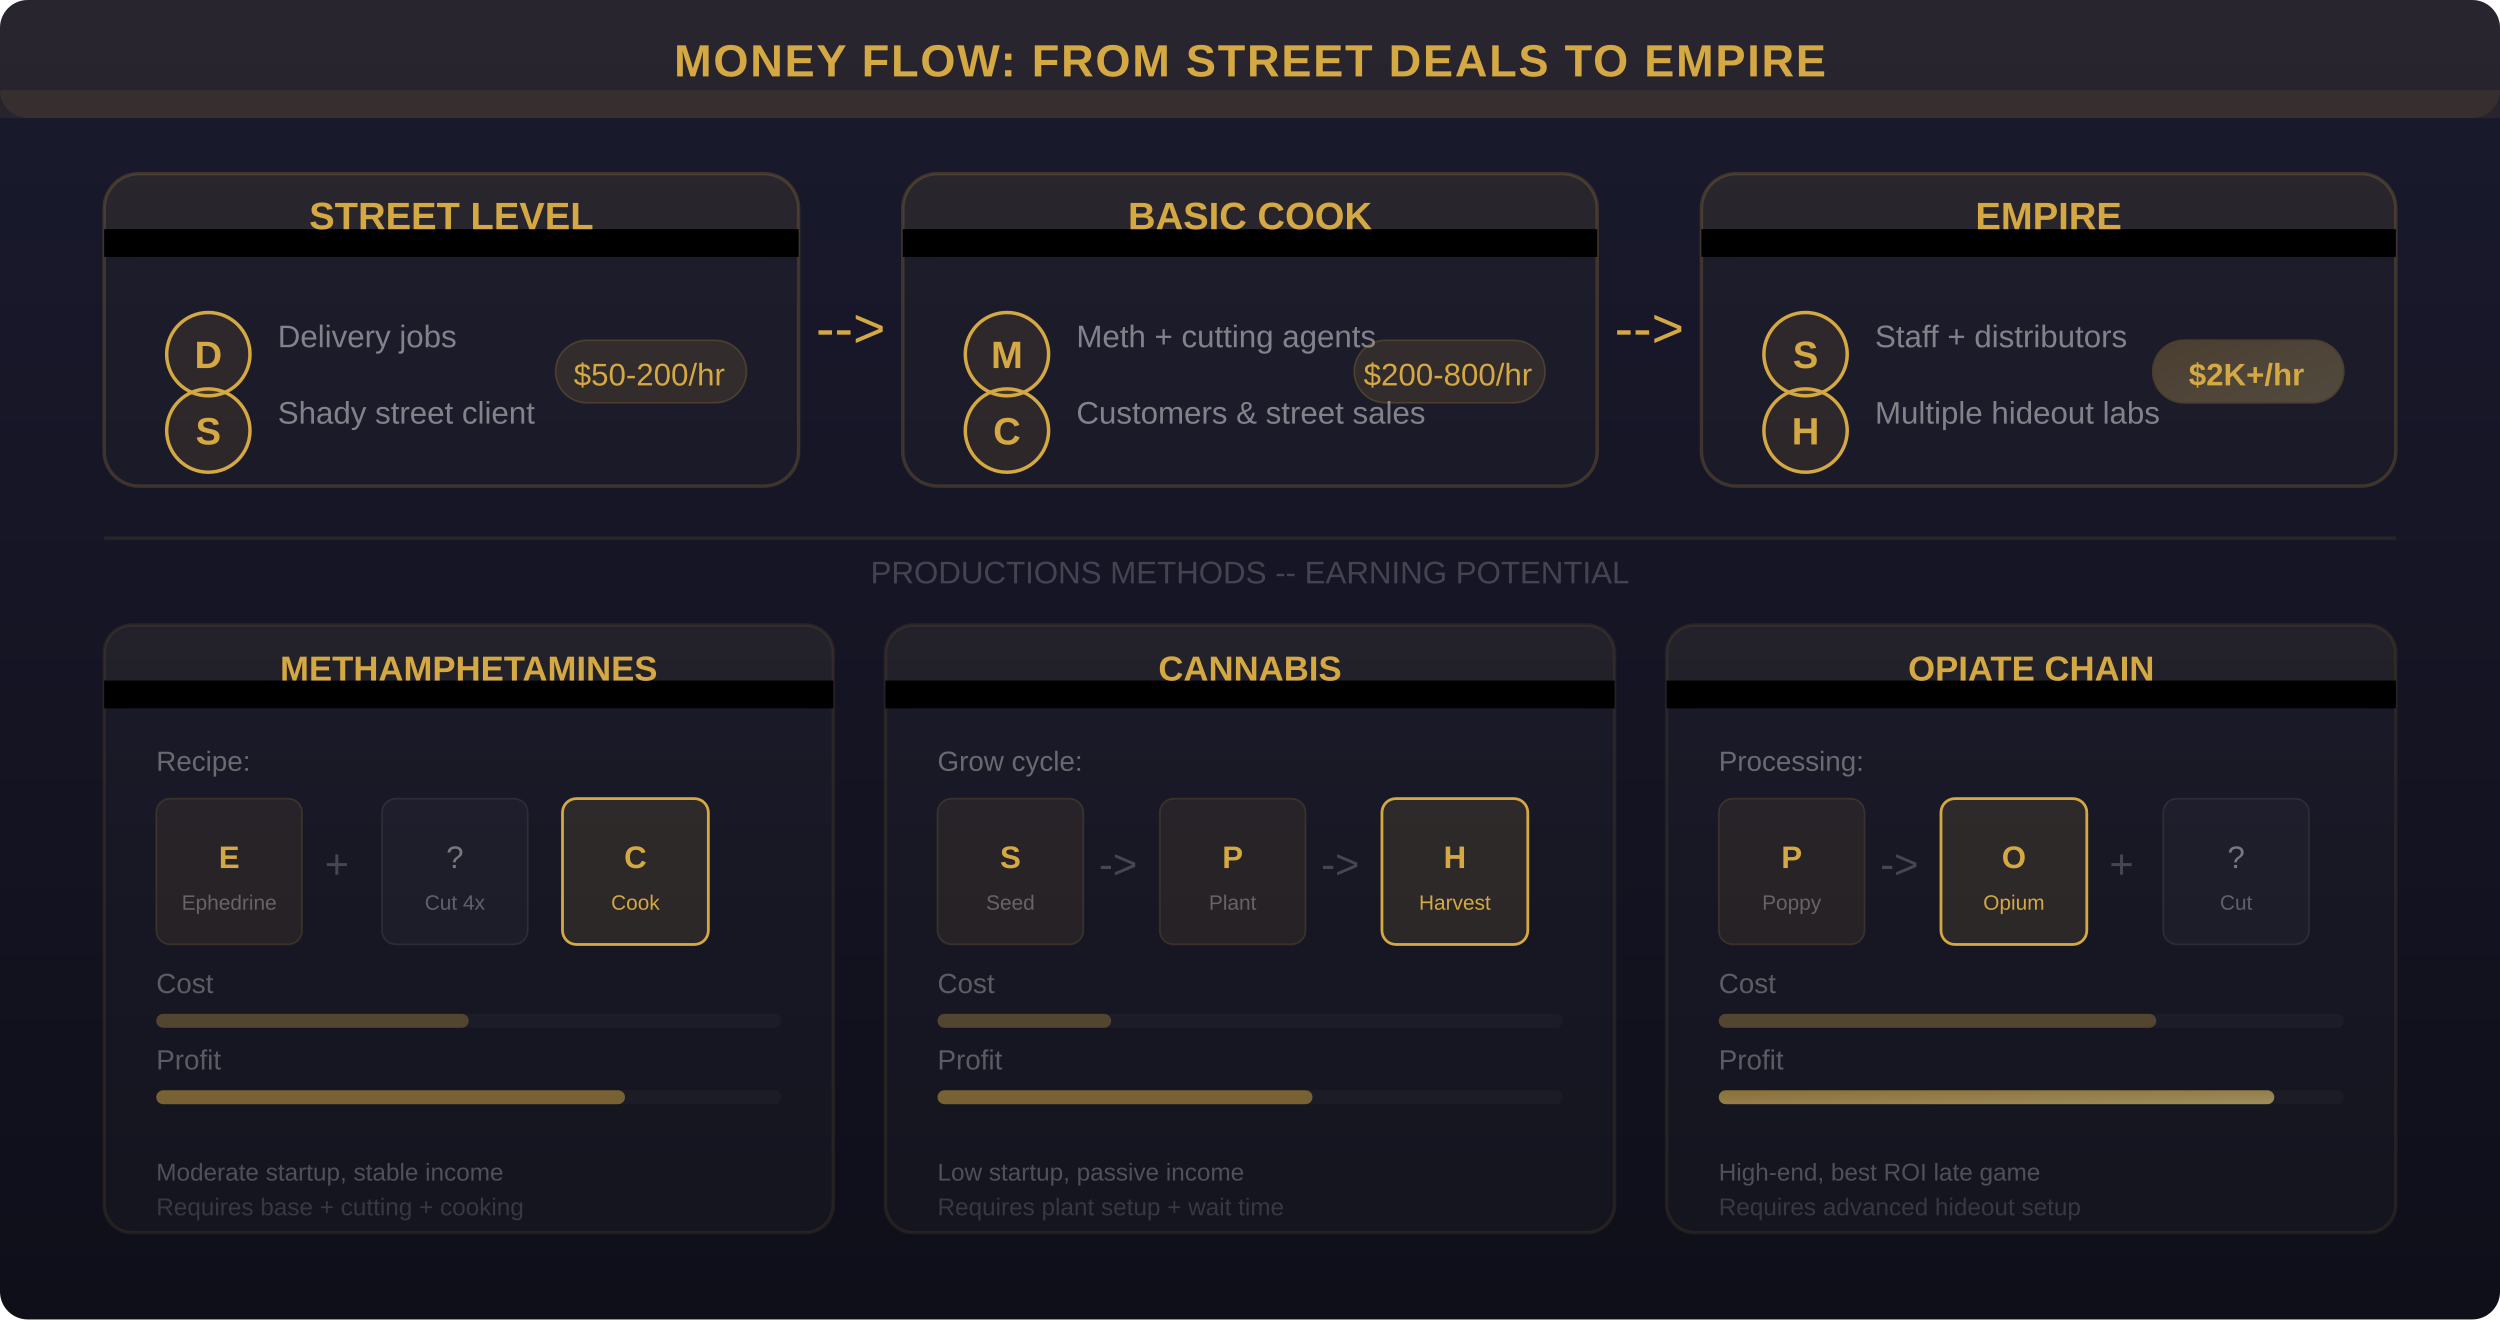
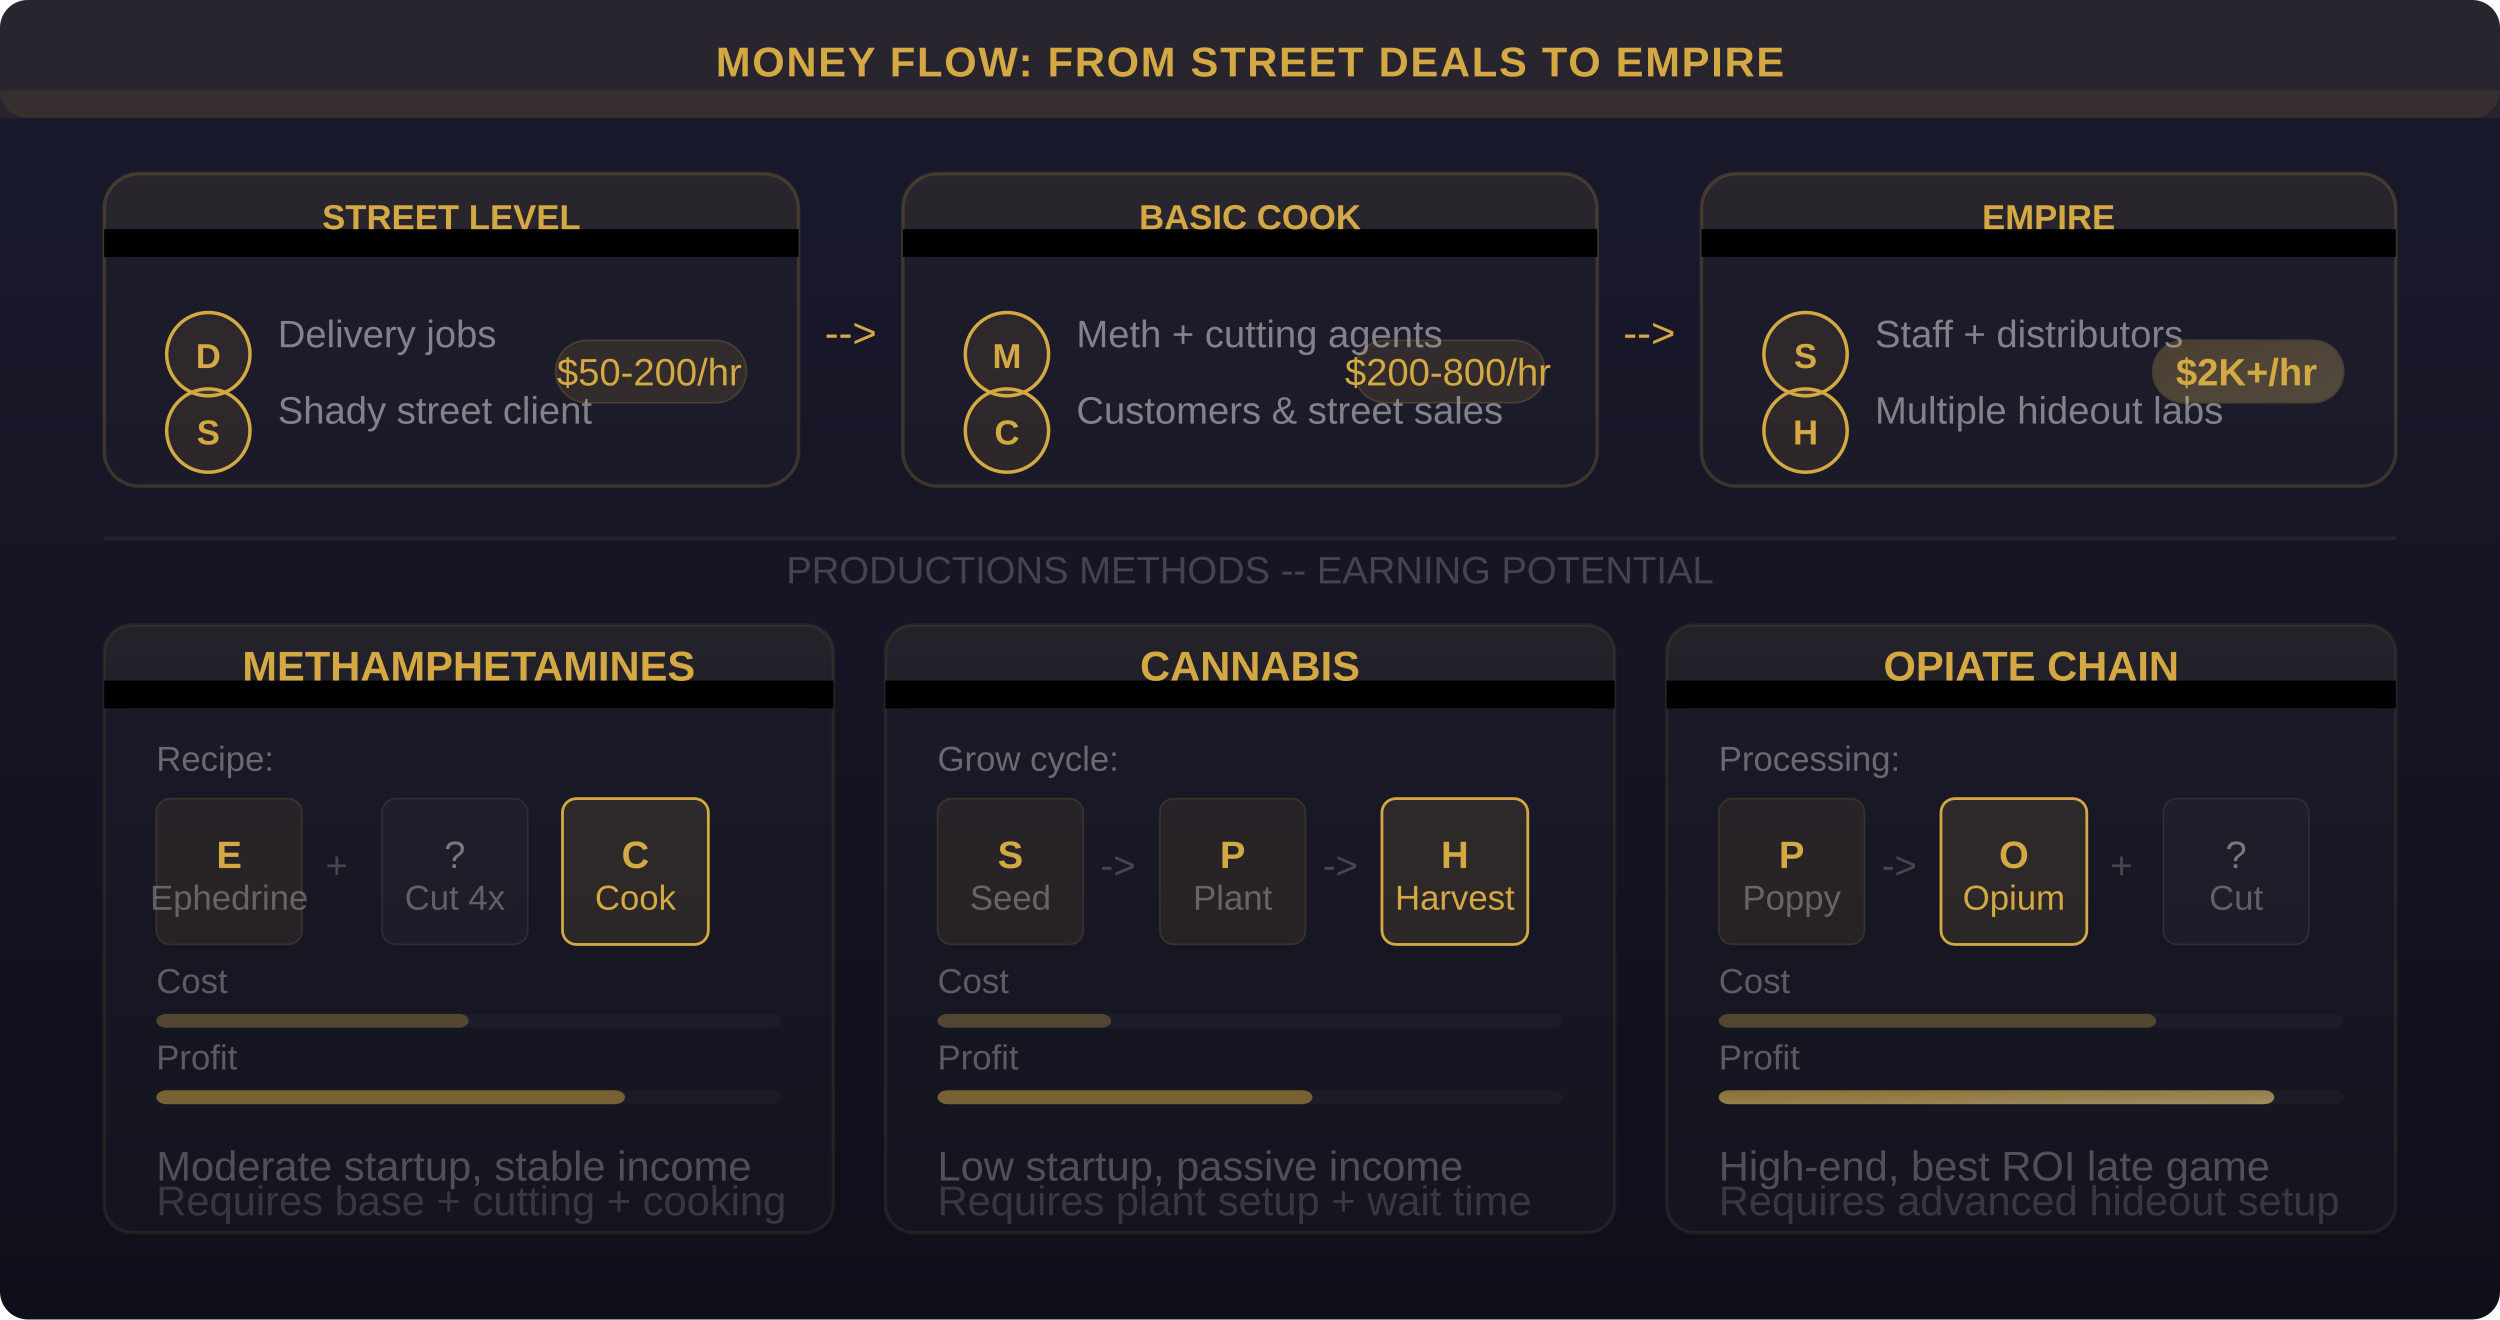
<svg xmlns="http://www.w3.org/2000/svg" viewBox="0 0 720 380" width="720" height="380">
  <defs>
    <linearGradient id="bg" x1="0" y1="0" x2="0" y2="1">
      <stop offset="0%" stop-color="#1a1a2e" />
      <stop offset="100%" stop-color="#0f0f1a" />
    </linearGradient>
    <linearGradient id="g1" x1="0" y1="0" x2="1" y2="1">
      <stop offset="0%" stop-color="#d4a843" />
      <stop offset="100%" stop-color="#f5d980" />
    </linearGradient>
  </defs>
  <rect width="720" height="380" fill="url(#bg)" rx="8" />
  <rect x="0" y="0" width="720" height="34" fill="rgba(212,168,67,0.08)" rx="8" />
  <rect x="0" y="26" width="720" height="8" fill="rgba(212,168,67,0.08)" />
-   <text x="360" y="22" text-anchor="middle" fill="#d4a843" font-family="'Segoe UI',Arial,sans-serif" font-size="13" font-weight="bold" letter-spacing="0.5">MONEY FLOW: FROM STREET DEALS TO EMPIRE</text>
+   <text x="360" y="22" text-anchor="middle" fill="#d4a843" font-family="'Segoe UI',Arial,sans-serif" font-size="12" font-weight="bold" letter-spacing="0.5">MONEY FLOW: FROM STREET DEALS TO EMPIRE</text>
  <rect x="30" y="50" width="200" height="90" rx="10" fill="rgba(212,168,67,0.03)" stroke="rgba(212,168,67,0.2)" stroke-width="1" />
  <rect x="30" y="50" width="200" height="24" rx="10" fill="rgba(212,168,67,0.07)" />
  <rect x="30" y="66" width="200" height="8" />
-   <text x="130" y="66" text-anchor="middle" fill="#d4a843" font-family="Arial,sans-serif" font-size="11" font-weight="bold">STREET LEVEL</text>
+   <text x="130" y="66" text-anchor="middle" fill="#d4a843" font-family="Arial,sans-serif" font-size="10" font-weight="bold">STREET LEVEL</text>
  <circle cx="60" cy="102" r="12" fill="rgba(212,168,67,0.1)" stroke="#d4a843" stroke-width="1" />
-   <text x="60" y="106" text-anchor="middle" fill="#d4a843" font-family="Arial,sans-serif" font-size="11" font-weight="bold">D</text>
-   <text x="80" y="100" fill="rgba(255,255,255,0.45)" font-family="Arial,sans-serif" font-size="9">Delivery jobs</text>
+   <text x="60" y="106" text-anchor="middle" fill="#d4a843" font-family="Arial,sans-serif" font-size="10" font-weight="bold">D</text>
+   <text x="80" y="100" fill="rgba(255,255,255,0.45)" font-family="Arial,sans-serif" font-size="11">Delivery jobs</text>
  <circle cx="60" cy="124" r="12" fill="rgba(212,168,67,0.1)" stroke="#d4a843" stroke-width="1" />
-   <text x="60" y="128" text-anchor="middle" fill="#d4a843" font-family="Arial,sans-serif" font-size="11" font-weight="bold">S</text>
-   <text x="80" y="122" fill="rgba(255,255,255,0.45)" font-family="Arial,sans-serif" font-size="9">Shady street client</text>
+   <text x="60" y="128" text-anchor="middle" fill="#d4a843" font-family="Arial,sans-serif" font-size="10" font-weight="bold">S</text>
+   <text x="80" y="122" fill="rgba(255,255,255,0.45)" font-family="Arial,sans-serif" font-size="11">Shady street client</text>
  <rect x="160" y="98" width="55" height="18" rx="9" fill="rgba(212,168,67,0.12)" stroke="rgba(212,168,67,0.2)" stroke-width="0.5" />
-   <text x="187" y="111" text-anchor="middle" fill="#d4a843" font-family="Arial,sans-serif" font-size="9">$50-200/hr</text>
-   <text x="245" y="100" text-anchor="middle" fill="#d4a843" font-family="Arial,sans-serif" font-size="16">--&gt;</text>
+   <text x="187" y="111" text-anchor="middle" fill="#d4a843" font-family="Arial,sans-serif" font-size="11">$50-200/hr</text>
+   <text x="245" y="100" text-anchor="middle" fill="#d4a843" font-family="Arial,sans-serif" font-size="12">--&gt;</text>
  <rect x="260" y="50" width="200" height="90" rx="10" fill="rgba(212,168,67,0.03)" stroke="rgba(212,168,67,0.2)" stroke-width="1" />
  <rect x="260" y="50" width="200" height="24" rx="10" fill="rgba(212,168,67,0.07)" />
  <rect x="260" y="66" width="200" height="8" />
-   <text x="360" y="66" text-anchor="middle" fill="#d4a843" font-family="Arial,sans-serif" font-size="11" font-weight="bold">BASIC COOK</text>
+   <text x="360" y="66" text-anchor="middle" fill="#d4a843" font-family="Arial,sans-serif" font-size="10" font-weight="bold">BASIC COOK</text>
  <circle cx="290" cy="102" r="12" fill="rgba(212,168,67,0.1)" stroke="#d4a843" stroke-width="1" />
-   <text x="290" y="106" text-anchor="middle" fill="#d4a843" font-family="Arial,sans-serif" font-size="11" font-weight="bold">M</text>
-   <text x="310" y="100" fill="rgba(255,255,255,0.45)" font-family="Arial,sans-serif" font-size="9">Meth + cutting agents</text>
+   <text x="290" y="106" text-anchor="middle" fill="#d4a843" font-family="Arial,sans-serif" font-size="10" font-weight="bold">M</text>
+   <text x="310" y="100" fill="rgba(255,255,255,0.45)" font-family="Arial,sans-serif" font-size="11">Meth + cutting agents</text>
  <circle cx="290" cy="124" r="12" fill="rgba(212,168,67,0.1)" stroke="#d4a843" stroke-width="1" />
-   <text x="290" y="128" text-anchor="middle" fill="#d4a843" font-family="Arial,sans-serif" font-size="11" font-weight="bold">C</text>
-   <text x="310" y="122" fill="rgba(255,255,255,0.45)" font-family="Arial,sans-serif" font-size="9">Customers &amp; street sales</text>
+   <text x="290" y="128" text-anchor="middle" fill="#d4a843" font-family="Arial,sans-serif" font-size="10" font-weight="bold">C</text>
+   <text x="310" y="122" fill="rgba(255,255,255,0.45)" font-family="Arial,sans-serif" font-size="11">Customers &amp; street sales</text>
  <rect x="390" y="98" width="55" height="18" rx="9" fill="rgba(212,168,67,0.12)" stroke="rgba(212,168,67,0.2)" stroke-width="0.5" />
-   <text x="417" y="111" text-anchor="middle" fill="#d4a843" font-family="Arial,sans-serif" font-size="9">$200-800/hr</text>
-   <text x="475" y="100" text-anchor="middle" fill="#d4a843" font-family="Arial,sans-serif" font-size="16">--&gt;</text>
+   <text x="417" y="111" text-anchor="middle" fill="#d4a843" font-family="Arial,sans-serif" font-size="11">$200-800/hr</text>
+   <text x="475" y="100" text-anchor="middle" fill="#d4a843" font-family="Arial,sans-serif" font-size="12">--&gt;</text>
  <rect x="490" y="50" width="200" height="90" rx="10" fill="rgba(212,168,67,0.03)" stroke="rgba(212,168,67,0.2)" stroke-width="1" />
  <rect x="490" y="50" width="200" height="24" rx="10" fill="rgba(212,168,67,0.07)" />
  <rect x="490" y="66" width="200" height="8" />
-   <text x="590" y="66" text-anchor="middle" fill="#d4a843" font-family="Arial,sans-serif" font-size="11" font-weight="bold">EMPIRE</text>
+   <text x="590" y="66" text-anchor="middle" fill="#d4a843" font-family="Arial,sans-serif" font-size="10" font-weight="bold">EMPIRE</text>
  <circle cx="520" cy="102" r="12" fill="rgba(212,168,67,0.1)" stroke="#d4a843" stroke-width="1" />
-   <text x="520" y="106" text-anchor="middle" fill="#d4a843" font-family="Arial,sans-serif" font-size="11" font-weight="bold">S</text>
-   <text x="540" y="100" fill="rgba(255,255,255,0.45)" font-family="Arial,sans-serif" font-size="9">Staff + distributors</text>
+   <text x="520" y="106" text-anchor="middle" fill="#d4a843" font-family="Arial,sans-serif" font-size="10" font-weight="bold">S</text>
+   <text x="540" y="100" fill="rgba(255,255,255,0.45)" font-family="Arial,sans-serif" font-size="11">Staff + distributors</text>
  <circle cx="520" cy="124" r="12" fill="rgba(212,168,67,0.1)" stroke="#d4a843" stroke-width="1" />
-   <text x="520" y="128" text-anchor="middle" fill="#d4a843" font-family="Arial,sans-serif" font-size="11" font-weight="bold">H</text>
-   <text x="540" y="122" fill="rgba(255,255,255,0.45)" font-family="Arial,sans-serif" font-size="9">Multiple hideout labs</text>
+   <text x="520" y="128" text-anchor="middle" fill="#d4a843" font-family="Arial,sans-serif" font-size="10" font-weight="bold">H</text>
+   <text x="540" y="122" fill="rgba(255,255,255,0.45)" font-family="Arial,sans-serif" font-size="11">Multiple hideout labs</text>
  <rect x="620" y="98" width="55" height="18" rx="9" fill="url(#g1)" opacity="0.25" stroke="#d4a843" stroke-width="0.5" />
-   <text x="647" y="111" text-anchor="middle" fill="#d4a843" font-family="Arial,sans-serif" font-size="9" font-weight="bold">$2K+/hr</text>
+   <text x="647" y="111" text-anchor="middle" fill="#d4a843" font-family="Arial,sans-serif" font-size="11" font-weight="bold">$2K+/hr</text>
  <line x1="30" y1="155" x2="690" y2="155" stroke="rgba(212,168,67,0.1)" stroke-width="1" />
-   <text x="360" y="168" text-anchor="middle" fill="rgba(255,255,255,0.2)" font-family="Arial,sans-serif" font-size="9">PRODUCTIONS METHODS -- EARNING POTENTIAL</text>
+   <text x="360" y="168" text-anchor="middle" fill="rgba(255,255,255,0.2)" font-family="Arial,sans-serif" font-size="11">PRODUCTIONS METHODS -- EARNING POTENTIAL</text>
  <rect x="30" y="180" width="210" height="175" rx="8" fill="rgba(255,255,255,0.02)" stroke="rgba(212,168,67,0.1)" stroke-width="1" />
  <rect x="30" y="180" width="210" height="24" rx="8" fill="rgba(212,168,67,0.05)" />
  <rect x="30" y="196" width="210" height="8" />
-   <text x="135" y="196" text-anchor="middle" fill="#d4a843" font-family="Arial,sans-serif" font-size="10" font-weight="bold">METHAMPHETAMINES</text>
-   <text x="45" y="222" fill="rgba(255,255,255,0.35)" font-family="Arial,sans-serif" font-size="8">Recipe:</text>
+   <text x="135" y="196" text-anchor="middle" fill="#d4a843" font-family="Arial,sans-serif" font-size="12" font-weight="bold">METHAMPHETAMINES</text>
+   <text x="45" y="222" fill="rgba(255,255,255,0.35)" font-family="Arial,sans-serif" font-size="10">Recipe:</text>
  <rect x="45" y="230" width="42" height="42" rx="4" fill="rgba(212,168,67,0.08)" stroke="rgba(212,168,67,0.15)" stroke-width="0.5" />
-   <text x="66" y="250" text-anchor="middle" fill="#d4a843" font-family="Arial,sans-serif" font-size="9" font-weight="bold">E</text>
-   <text x="66" y="262" text-anchor="middle" fill="rgba(255,255,255,0.3)" font-family="Arial,sans-serif" font-size="6">Ephedrine</text>
-   <text x="97" y="253" text-anchor="middle" fill="rgba(255,255,255,0.2)" font-family="Arial,sans-serif" font-size="12">+</text>
+   <text x="66" y="250" text-anchor="middle" fill="#d4a843" font-family="Arial,sans-serif" font-size="11" font-weight="bold">E</text>
+   <text x="66" y="262" text-anchor="middle" fill="rgba(255,255,255,0.3)" font-family="Arial,sans-serif" font-size="10">Ephedrine</text>
+   <text x="97" y="253" text-anchor="middle" fill="rgba(255,255,255,0.2)" font-family="Arial,sans-serif" font-size="11">+</text>
  <rect x="110" y="230" width="42" height="42" rx="4" fill="rgba(255,255,255,0.03)" stroke="rgba(255,255,255,0.08)" stroke-width="0.5" />
-   <text x="131" y="250" text-anchor="middle" fill="rgba(255,255,255,0.4)" font-family="Arial,sans-serif" font-size="9">?</text>
-   <text x="131" y="262" text-anchor="middle" fill="rgba(255,255,255,0.3)" font-family="Arial,sans-serif" font-size="6">Cut 4x</text>
+   <text x="131" y="250" text-anchor="middle" fill="rgba(255,255,255,0.4)" font-family="Arial,sans-serif" font-size="11">?</text>
+   <text x="131" y="262" text-anchor="middle" fill="rgba(255,255,255,0.3)" font-family="Arial,sans-serif" font-size="10">Cut 4x</text>
  <rect x="162" y="230" width="42" height="42" rx="4" fill="rgba(212,168,67,0.12)" stroke="#d4a843" stroke-width="0.8" />
-   <text x="183" y="250" text-anchor="middle" fill="#d4a843" font-family="Arial,sans-serif" font-size="9" font-weight="bold">C</text>
-   <text x="183" y="262" text-anchor="middle" fill="#d4a843" font-family="Arial,sans-serif" font-size="6">Cook</text>
-   <text x="45" y="286" fill="rgba(255,255,255,0.3)" font-family="Arial,sans-serif" font-size="8">Cost</text>
-   <rect x="45" y="292" width="180" height="4" rx="2" fill="rgba(255,255,255,0.03)" />
-   <rect x="45" y="292" width="90" height="4" rx="2" fill="rgba(212,168,67,0.3)" />
-   <text x="45" y="308" fill="rgba(255,255,255,0.3)" font-family="Arial,sans-serif" font-size="8">Profit</text>
-   <rect x="45" y="314" width="180" height="4" rx="2" fill="rgba(255,255,255,0.03)" />
-   <rect x="45" y="314" width="135" height="4" rx="2" fill="rgba(212,168,67,0.5)" />
-   <text x="45" y="340" fill="rgba(255,255,255,0.25)" font-family="Arial,sans-serif" font-size="7">Moderate startup, stable income</text>
-   <text x="45" y="350" fill="rgba(255,255,255,0.15)" font-family="Arial,sans-serif" font-size="7">Requires base + cutting + cooking</text>
+   <text x="183" y="250" text-anchor="middle" fill="#d4a843" font-family="Arial,sans-serif" font-size="11" font-weight="bold">C</text>
+   <text x="183" y="262" text-anchor="middle" fill="#d4a843" font-family="Arial,sans-serif" font-size="10">Cook</text>
+   <text x="45" y="286" fill="rgba(255,255,255,0.3)" font-family="Arial,sans-serif" font-size="10">Cost</text>
+   <rect x="45" y="292" width="180" height="4" rx="3" fill="rgba(255,255,255,0.03)" />
+   <rect x="45" y="292" width="90" height="4" rx="3" fill="rgba(212,168,67,0.3)" />
+   <text x="45" y="308" fill="rgba(255,255,255,0.3)" font-family="Arial,sans-serif" font-size="10">Profit</text>
+   <rect x="45" y="314" width="180" height="4" rx="3" fill="rgba(255,255,255,0.03)" />
+   <rect x="45" y="314" width="135" height="4" rx="3" fill="rgba(212,168,67,0.5)" />
+   <text x="45" y="340" fill="rgba(255,255,255,0.25)" font-family="Arial,sans-serif" font-size="12">Moderate startup, stable income</text>
+   <text x="45" y="350" fill="rgba(255,255,255,0.15)" font-family="Arial,sans-serif" font-size="12">Requires base + cutting + cooking</text>
  <rect x="255" y="180" width="210" height="175" rx="8" fill="rgba(255,255,255,0.02)" stroke="rgba(212,168,67,0.1)" stroke-width="1" />
  <rect x="255" y="180" width="210" height="24" rx="8" fill="rgba(212,168,67,0.05)" />
  <rect x="255" y="196" width="210" height="8" />
-   <text x="360" y="196" text-anchor="middle" fill="#d4a843" font-family="Arial,sans-serif" font-size="10" font-weight="bold">CANNABIS</text>
-   <text x="270" y="222" fill="rgba(255,255,255,0.35)" font-family="Arial,sans-serif" font-size="8">Grow cycle:</text>
+   <text x="360" y="196" text-anchor="middle" fill="#d4a843" font-family="Arial,sans-serif" font-size="12" font-weight="bold">CANNABIS</text>
+   <text x="270" y="222" fill="rgba(255,255,255,0.35)" font-family="Arial,sans-serif" font-size="10">Grow cycle:</text>
  <rect x="270" y="230" width="42" height="42" rx="4" fill="rgba(212,168,67,0.08)" stroke="rgba(212,168,67,0.15)" stroke-width="0.5" />
-   <text x="291" y="250" text-anchor="middle" fill="#d4a843" font-family="Arial,sans-serif" font-size="9" font-weight="bold">S</text>
-   <text x="291" y="262" text-anchor="middle" fill="rgba(255,255,255,0.3)" font-family="Arial,sans-serif" font-size="6">Seed</text>
-   <text x="322" y="253" text-anchor="middle" fill="rgba(255,255,255,0.2)" font-family="Arial,sans-serif" font-size="12">-&gt;</text>
+   <text x="291" y="250" text-anchor="middle" fill="#d4a843" font-family="Arial,sans-serif" font-size="11" font-weight="bold">S</text>
+   <text x="291" y="262" text-anchor="middle" fill="rgba(255,255,255,0.3)" font-family="Arial,sans-serif" font-size="10">Seed</text>
+   <text x="322" y="253" text-anchor="middle" fill="rgba(255,255,255,0.2)" font-family="Arial,sans-serif" font-size="11">-&gt;</text>
  <rect x="334" y="230" width="42" height="42" rx="4" fill="rgba(212,168,67,0.08)" stroke="rgba(212,168,67,0.15)" stroke-width="0.5" />
-   <text x="355" y="250" text-anchor="middle" fill="#d4a843" font-family="Arial,sans-serif" font-size="9" font-weight="bold">P</text>
-   <text x="355" y="262" text-anchor="middle" fill="rgba(255,255,255,0.3)" font-family="Arial,sans-serif" font-size="6">Plant</text>
-   <text x="386" y="253" text-anchor="middle" fill="rgba(255,255,255,0.2)" font-family="Arial,sans-serif" font-size="12">-&gt;</text>
+   <text x="355" y="250" text-anchor="middle" fill="#d4a843" font-family="Arial,sans-serif" font-size="11" font-weight="bold">P</text>
+   <text x="355" y="262" text-anchor="middle" fill="rgba(255,255,255,0.3)" font-family="Arial,sans-serif" font-size="10">Plant</text>
+   <text x="386" y="253" text-anchor="middle" fill="rgba(255,255,255,0.2)" font-family="Arial,sans-serif" font-size="11">-&gt;</text>
  <rect x="398" y="230" width="42" height="42" rx="4" fill="rgba(212,168,67,0.12)" stroke="#d4a843" stroke-width="0.8" />
-   <text x="419" y="250" text-anchor="middle" fill="#d4a843" font-family="Arial,sans-serif" font-size="9" font-weight="bold">H</text>
-   <text x="419" y="262" text-anchor="middle" fill="#d4a843" font-family="Arial,sans-serif" font-size="6">Harvest</text>
-   <text x="270" y="286" fill="rgba(255,255,255,0.3)" font-family="Arial,sans-serif" font-size="8">Cost</text>
-   <rect x="270" y="292" width="180" height="4" rx="2" fill="rgba(255,255,255,0.03)" />
-   <rect x="270" y="292" width="50" height="4" rx="2" fill="rgba(212,168,67,0.3)" />
-   <text x="270" y="308" fill="rgba(255,255,255,0.3)" font-family="Arial,sans-serif" font-size="8">Profit</text>
-   <rect x="270" y="314" width="180" height="4" rx="2" fill="rgba(255,255,255,0.03)" />
-   <rect x="270" y="314" width="108" height="4" rx="2" fill="rgba(212,168,67,0.5)" />
-   <text x="270" y="340" fill="rgba(255,255,255,0.25)" font-family="Arial,sans-serif" font-size="7">Low startup, passive income</text>
-   <text x="270" y="350" fill="rgba(255,255,255,0.15)" font-family="Arial,sans-serif" font-size="7">Requires plant setup + wait time</text>
+   <text x="419" y="250" text-anchor="middle" fill="#d4a843" font-family="Arial,sans-serif" font-size="11" font-weight="bold">H</text>
+   <text x="419" y="262" text-anchor="middle" fill="#d4a843" font-family="Arial,sans-serif" font-size="10">Harvest</text>
+   <text x="270" y="286" fill="rgba(255,255,255,0.3)" font-family="Arial,sans-serif" font-size="10">Cost</text>
+   <rect x="270" y="292" width="180" height="4" rx="3" fill="rgba(255,255,255,0.03)" />
+   <rect x="270" y="292" width="50" height="4" rx="3" fill="rgba(212,168,67,0.3)" />
+   <text x="270" y="308" fill="rgba(255,255,255,0.3)" font-family="Arial,sans-serif" font-size="10">Profit</text>
+   <rect x="270" y="314" width="180" height="4" rx="3" fill="rgba(255,255,255,0.03)" />
+   <rect x="270" y="314" width="108" height="4" rx="3" fill="rgba(212,168,67,0.5)" />
+   <text x="270" y="340" fill="rgba(255,255,255,0.25)" font-family="Arial,sans-serif" font-size="12">Low startup, passive income</text>
+   <text x="270" y="350" fill="rgba(255,255,255,0.15)" font-family="Arial,sans-serif" font-size="12">Requires plant setup + wait time</text>
  <rect x="480" y="180" width="210" height="175" rx="8" fill="rgba(255,255,255,0.02)" stroke="rgba(212,168,67,0.1)" stroke-width="1" />
  <rect x="480" y="180" width="210" height="24" rx="8" fill="rgba(212,168,67,0.05)" />
  <rect x="480" y="196" width="210" height="8" />
-   <text x="585" y="196" text-anchor="middle" fill="#d4a843" font-family="Arial,sans-serif" font-size="10" font-weight="bold">OPIATE CHAIN</text>
-   <text x="495" y="222" fill="rgba(255,255,255,0.35)" font-family="Arial,sans-serif" font-size="8">Processing:</text>
+   <text x="585" y="196" text-anchor="middle" fill="#d4a843" font-family="Arial,sans-serif" font-size="12" font-weight="bold">OPIATE CHAIN</text>
+   <text x="495" y="222" fill="rgba(255,255,255,0.35)" font-family="Arial,sans-serif" font-size="10">Processing:</text>
  <rect x="495" y="230" width="42" height="42" rx="4" fill="rgba(212,168,67,0.08)" stroke="rgba(212,168,67,0.15)" stroke-width="0.5" />
-   <text x="516" y="250" text-anchor="middle" fill="#d4a843" font-family="Arial,sans-serif" font-size="9" font-weight="bold">P</text>
-   <text x="516" y="262" text-anchor="middle" fill="rgba(255,255,255,0.3)" font-family="Arial,sans-serif" font-size="6">Poppy</text>
-   <text x="547" y="253" text-anchor="middle" fill="rgba(255,255,255,0.2)" font-family="Arial,sans-serif" font-size="12">-&gt;</text>
+   <text x="516" y="250" text-anchor="middle" fill="#d4a843" font-family="Arial,sans-serif" font-size="11" font-weight="bold">P</text>
+   <text x="516" y="262" text-anchor="middle" fill="rgba(255,255,255,0.3)" font-family="Arial,sans-serif" font-size="10">Poppy</text>
+   <text x="547" y="253" text-anchor="middle" fill="rgba(255,255,255,0.2)" font-family="Arial,sans-serif" font-size="11">-&gt;</text>
  <rect x="559" y="230" width="42" height="42" rx="4" fill="rgba(212,168,67,0.12)" stroke="#d4a843" stroke-width="0.8" />
-   <text x="580" y="250" text-anchor="middle" fill="#d4a843" font-family="Arial,sans-serif" font-size="9" font-weight="bold">O</text>
-   <text x="580" y="262" text-anchor="middle" fill="#d4a843" font-family="Arial,sans-serif" font-size="6">Opium</text>
-   <text x="611" y="253" text-anchor="middle" fill="rgba(255,255,255,0.2)" font-family="Arial,sans-serif" font-size="12">+</text>
+   <text x="580" y="250" text-anchor="middle" fill="#d4a843" font-family="Arial,sans-serif" font-size="11" font-weight="bold">O</text>
+   <text x="580" y="262" text-anchor="middle" fill="#d4a843" font-family="Arial,sans-serif" font-size="10">Opium</text>
+   <text x="611" y="253" text-anchor="middle" fill="rgba(255,255,255,0.2)" font-family="Arial,sans-serif" font-size="11">+</text>
  <rect x="623" y="230" width="42" height="42" rx="4" fill="rgba(255,255,255,0.03)" stroke="rgba(255,255,255,0.08)" stroke-width="0.5" />
-   <text x="644" y="250" text-anchor="middle" fill="rgba(255,255,255,0.4)" font-family="Arial,sans-serif" font-size="9">?</text>
-   <text x="644" y="262" text-anchor="middle" fill="rgba(255,255,255,0.3)" font-family="Arial,sans-serif" font-size="6">Cut</text>
-   <text x="495" y="286" fill="rgba(255,255,255,0.3)" font-family="Arial,sans-serif" font-size="8">Cost</text>
-   <rect x="495" y="292" width="180" height="4" rx="2" fill="rgba(255,255,255,0.03)" />
-   <rect x="495" y="292" width="126" height="4" rx="2" fill="rgba(212,168,67,0.3)" />
-   <text x="495" y="308" fill="rgba(255,255,255,0.3)" font-family="Arial,sans-serif" font-size="8">Profit</text>
-   <rect x="495" y="314" width="180" height="4" rx="2" fill="rgba(255,255,255,0.03)" />
-   <rect x="495" y="314" width="160" height="4" rx="2" fill="url(#g1)" opacity="0.6" />
-   <text x="495" y="340" fill="rgba(255,255,255,0.25)" font-family="Arial,sans-serif" font-size="7">High-end, best ROI late game</text>
-   <text x="495" y="350" fill="rgba(255,255,255,0.15)" font-family="Arial,sans-serif" font-size="7">Requires advanced hideout setup</text>
+   <text x="644" y="250" text-anchor="middle" fill="rgba(255,255,255,0.4)" font-family="Arial,sans-serif" font-size="11">?</text>
+   <text x="644" y="262" text-anchor="middle" fill="rgba(255,255,255,0.3)" font-family="Arial,sans-serif" font-size="10">Cut</text>
+   <text x="495" y="286" fill="rgba(255,255,255,0.3)" font-family="Arial,sans-serif" font-size="10">Cost</text>
+   <rect x="495" y="292" width="180" height="4" rx="3" fill="rgba(255,255,255,0.03)" />
+   <rect x="495" y="292" width="126" height="4" rx="3" fill="rgba(212,168,67,0.3)" />
+   <text x="495" y="308" fill="rgba(255,255,255,0.3)" font-family="Arial,sans-serif" font-size="10">Profit</text>
+   <rect x="495" y="314" width="180" height="4" rx="3" fill="rgba(255,255,255,0.03)" />
+   <rect x="495" y="314" width="160" height="4" rx="3" fill="url(#g1)" opacity="0.6" />
+   <text x="495" y="340" fill="rgba(255,255,255,0.25)" font-family="Arial,sans-serif" font-size="12">High-end, best ROI late game</text>
+   <text x="495" y="350" fill="rgba(255,255,255,0.15)" font-family="Arial,sans-serif" font-size="12">Requires advanced hideout setup</text>
</svg>
